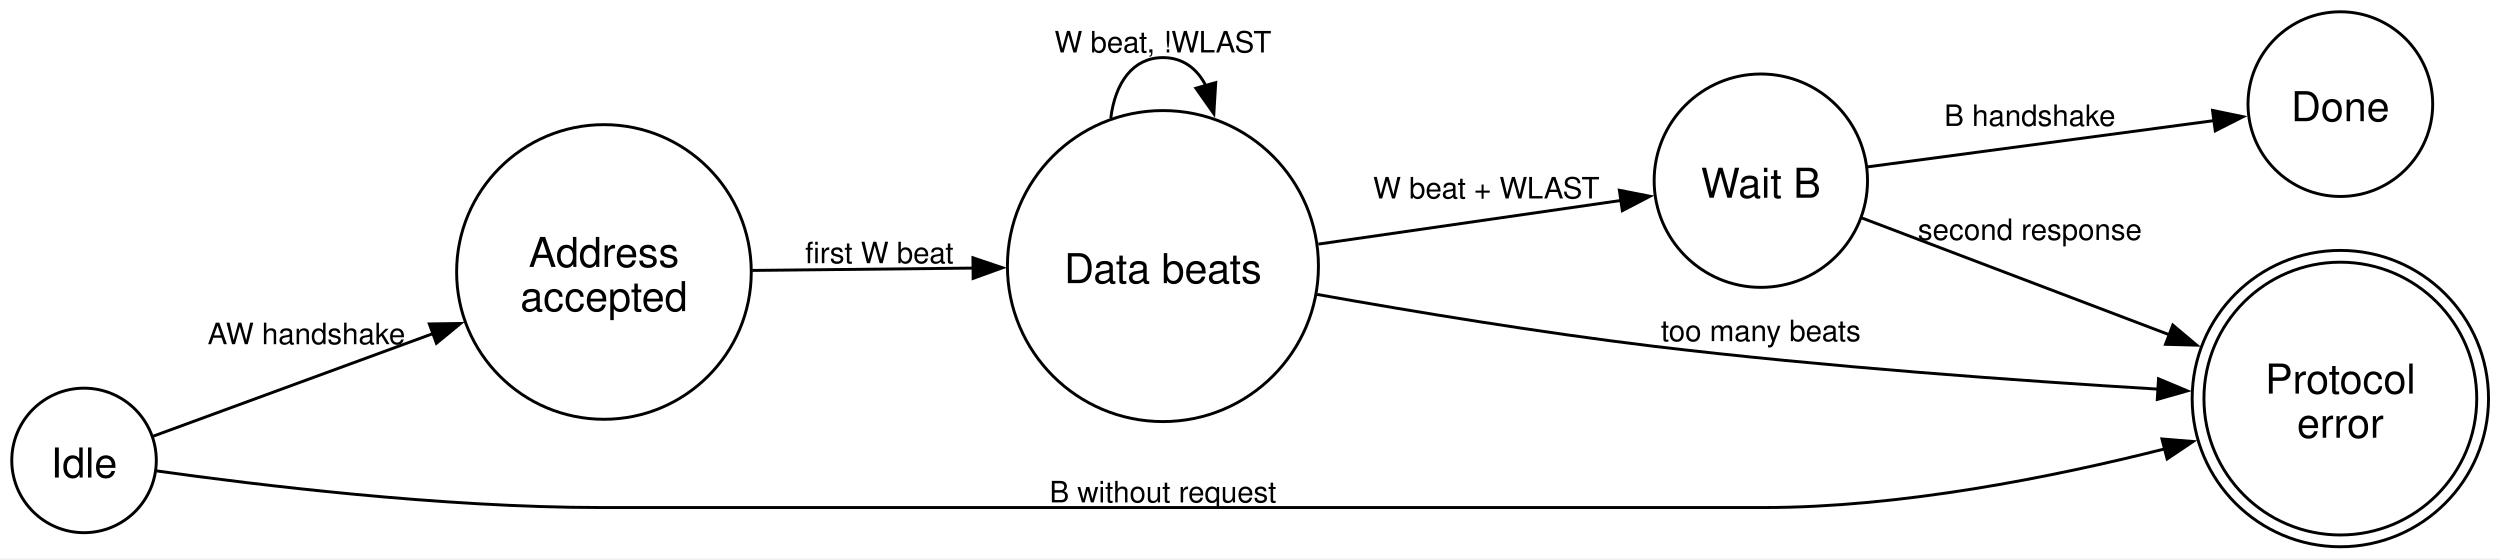
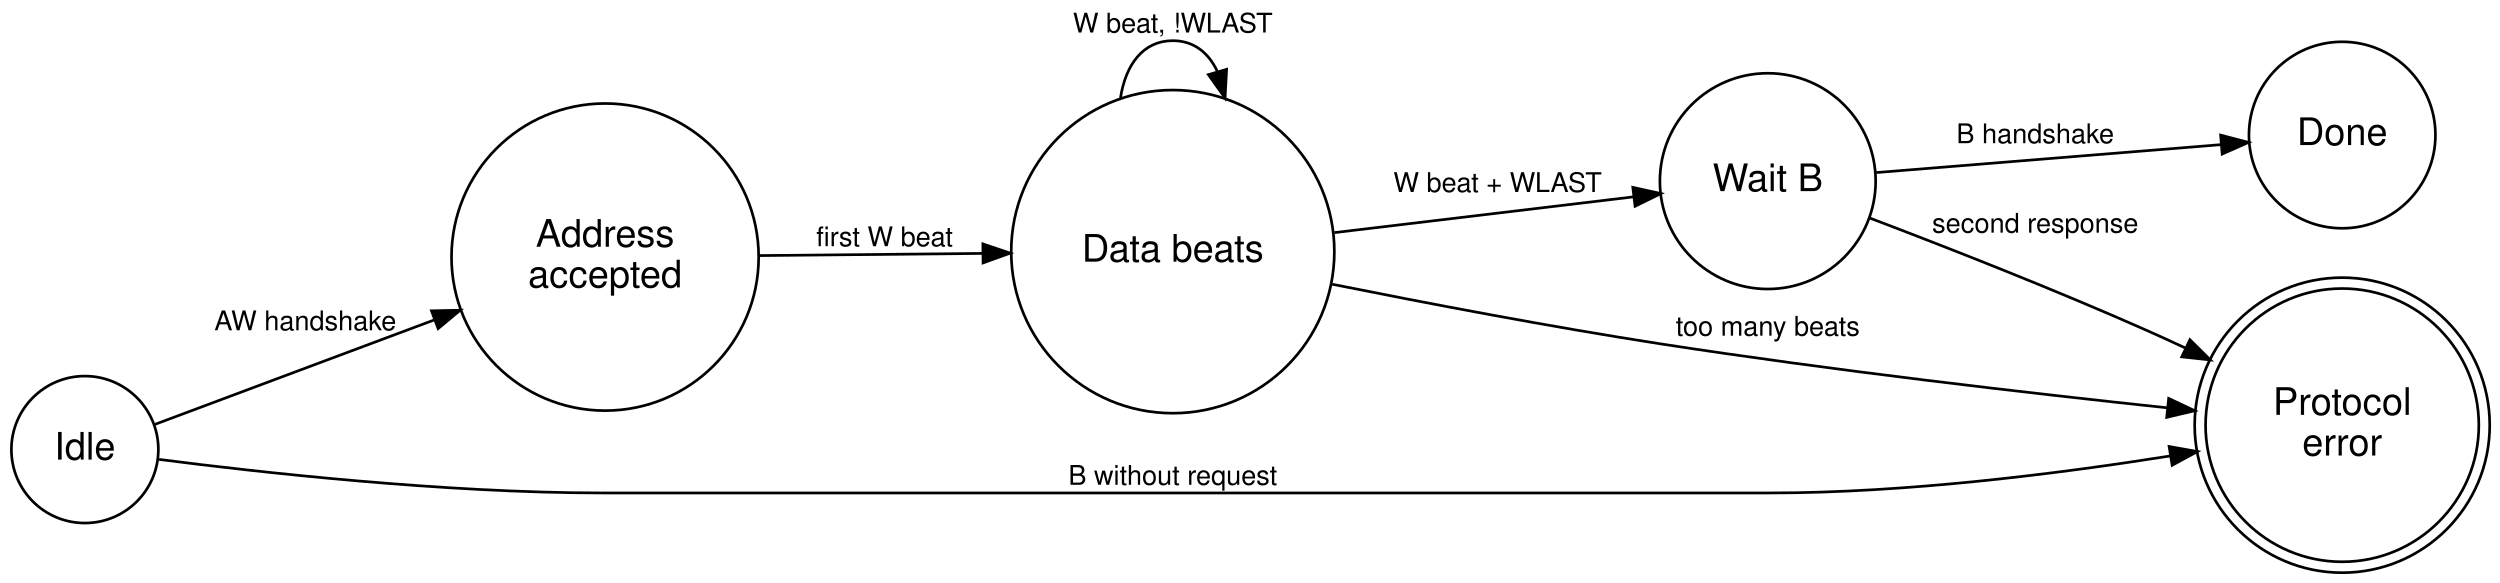
- <svg xmlns="http://www.w3.org/2000/svg" width="849pt" height="190pt" viewBox="0.00 0.00 849.00 190.00">
-   <g id="graph0" class="graph" transform="scale(1 1) rotate(0) translate(4 185.68)">
-     <polygon fill="white" stroke="none" points="-4,4 -4,-185.68 845.09,-185.68 845.09,4 -4,4" />
+ <svg xmlns="http://www.w3.org/2000/svg" width="922pt" height="215pt" viewBox="0.00 0.00 922.02 215.00">
+   <g id="graph0" class="graph" transform="scale(1 1) rotate(0) translate(4 211)">
+     <polygon fill="white" stroke="transparent" points="-4,4 -4,-211 918.02,-211 918.02,4 -4,4" />
    <g id="node1" class="node">
-       <ellipse fill="none" stroke="black" cx="24.54" cy="-29.32" rx="24.54" ry="24.54" />
-       <text xml:space="preserve" text-anchor="middle" x="24.54" y="-23.52" font-family="Helvetica,sans-Serif" font-size="14.00">Idle</text>
+       <ellipse fill="none" stroke="black" cx="27.3" cy="-45.2" rx="27.1" ry="27.1" />
+       <text text-anchor="middle" x="27.3" y="-41.5" font-family="Helvetica,sans-Serif" font-size="14.00">Idle</text>
    </g>
    <g id="node2" class="node">
-       <ellipse fill="none" stroke="black" cx="201.1" cy="-93.32" rx="50.03" ry="50.03" />
-       <text xml:space="preserve" text-anchor="middle" x="201.1" y="-95.02" font-family="Helvetica,sans-Serif" font-size="14.00">Address</text>
-       <text xml:space="preserve" text-anchor="middle" x="201.1" y="-80.02" font-family="Helvetica,sans-Serif" font-size="14.00">accepted</text>
+       <ellipse fill="none" stroke="black" cx="219.16" cy="-116.2" rx="56.64" ry="56.64" />
+       <text text-anchor="middle" x="219.16" y="-120" font-family="Helvetica,sans-Serif" font-size="14.00">Address</text>
+       <text text-anchor="middle" x="219.16" y="-105" font-family="Helvetica,sans-Serif" font-size="14.00">accepted</text>
    </g>
    <g id="edge1" class="edge">
-       <path fill="none" stroke="black" d="M48,-37.55C71.91,-46.32 110.68,-60.53 143.1,-72.42" />
-       <polygon fill="black" stroke="black" points="141.8,-75.67 152.4,-75.83 144.21,-69.1 141.8,-75.67" />
-       <text xml:space="preserve" text-anchor="middle" x="100.07" y="-68.8" font-family="Helvetica,sans-Serif" font-size="10.00">AW handshake</text>
+       <path fill="none" stroke="black" d="M53.12,-54.49C79.12,-64.21 120.98,-79.86 156.03,-92.97" />
+       <polygon fill="black" stroke="black" points="155.13,-96.37 165.72,-96.59 157.58,-89.81 155.13,-96.37" />
+       <text text-anchor="middle" x="108.6" y="-89.2" font-family="Helvetica,sans-Serif" font-size="10.00">AW handshake</text>
    </g>
    <g id="node6" class="node">
-       <ellipse fill="none" stroke="black" cx="790.78" cy="-50.32" rx="46.32" ry="46.32" />
-       <ellipse fill="none" stroke="black" cx="790.78" cy="-50.32" rx="50.32" ry="50.32" />
-       <text xml:space="preserve" text-anchor="middle" x="790.78" y="-52.02" font-family="Helvetica,sans-Serif" font-size="14.00">Protocol</text>
-       <text xml:space="preserve" text-anchor="middle" x="790.78" y="-37.02" font-family="Helvetica,sans-Serif" font-size="14.00">error</text>
+       <ellipse fill="none" stroke="black" cx="859.82" cy="-54.2" rx="50.39" ry="50.39" />
+       <ellipse fill="none" stroke="black" cx="859.82" cy="-54.2" rx="54.41" ry="54.41" />
+       <text text-anchor="middle" x="859.82" y="-58" font-family="Helvetica,sans-Serif" font-size="14.00">Protocol</text>
+       <text text-anchor="middle" x="859.82" y="-43" font-family="Helvetica,sans-Serif" font-size="14.00">error</text>
    </g>
    <g id="edge6" class="edge">
-       <path fill="none" stroke="black" d="M49.19,-25.76C82.69,-21.05 145.93,-13.32 200.1,-13.32 200.1,-13.32 200.1,-13.32 594.98,-13.32 641.35,-13.32 692.85,-23.56 731.25,-33.27" />
-       <polygon fill="black" stroke="black" points="730.2,-36.61 740.76,-35.74 731.96,-29.83 730.2,-36.61" />
-       <text xml:space="preserve" text-anchor="middle" x="390.93" y="-15.07" font-family="Helvetica,sans-Serif" font-size="10.00">B without request</text>
+       <path fill="none" stroke="black" d="M54.65,-41.57C91.26,-36.85 159.61,-29.2 218.16,-29.2 218.16,-29.2 218.16,-29.2 648.97,-29.2 698.79,-29.2 754.81,-36.24 796.43,-42.85" />
+       <polygon fill="black" stroke="black" points="795.99,-46.32 806.42,-44.47 797.11,-39.41 795.99,-46.32" />
+       <text text-anchor="middle" x="428.53" y="-32.2" font-family="Helvetica,sans-Serif" font-size="10.00">B without request</text>
    </g>
    <g id="node3" class="node">
-       <ellipse fill="none" stroke="black" cx="390.93" cy="-95.32" rx="52.81" ry="52.81" />
-       <text xml:space="preserve" text-anchor="middle" x="390.93" y="-89.52" font-family="Helvetica,sans-Serif" font-size="14.00">Data beats</text>
+       <ellipse fill="none" stroke="black" cx="428.53" cy="-118.2" rx="59.59" ry="59.59" />
+       <text text-anchor="middle" x="428.53" y="-114.5" font-family="Helvetica,sans-Serif" font-size="14.00">Data beats</text>
    </g>
    <g id="edge2" class="edge">
-       <path fill="none" stroke="black" d="M251.45,-93.84C274.44,-94.09 302.07,-94.38 326.58,-94.64" />
-       <polygon fill="black" stroke="black" points="326.41,-98.14 336.44,-94.75 326.48,-91.14 326.41,-98.14" />
-       <text xml:space="preserve" text-anchor="middle" x="294.63" y="-96.3" font-family="Helvetica,sans-Serif" font-size="10.00">first W beat</text>
+       <path fill="none" stroke="black" d="M275.73,-116.74C301.16,-116.99 331.54,-117.28 358.42,-117.54" />
+       <polygon fill="black" stroke="black" points="358.5,-121.04 368.54,-117.64 358.57,-114.04 358.5,-121.04" />
+       <text text-anchor="middle" x="322.23" y="-120.2" font-family="Helvetica,sans-Serif" font-size="10.00">first W beat</text>
    </g>
    <g id="edge3" class="edge">
-       <path fill="none" stroke="black" d="M373.23,-145.59C374.69,-157.41 380.59,-166.12 390.93,-166.12 397.72,-166.12 402.6,-162.37 405.56,-156.45" />
-       <polygon fill="black" stroke="black" points="408.86,-157.63 408.22,-147.05 402.13,-155.72 408.86,-157.63" />
-       <text xml:space="preserve" text-anchor="middle" x="390.93" y="-167.87" font-family="Helvetica,sans-Serif" font-size="10.00">W beat, !WLAST</text>
+       <path fill="none" stroke="black" d="M409.24,-174.85C411.12,-187.11 417.55,-196 428.53,-196 436.24,-196 441.71,-191.6 444.93,-184.73" />
+       <polygon fill="black" stroke="black" points="448.38,-185.43 447.81,-174.85 441.66,-183.47 448.38,-185.43" />
+       <text text-anchor="middle" x="428.53" y="-199" font-family="Helvetica,sans-Serif" font-size="10.00">W beat, !WLAST</text>
    </g>
    <g id="node4" class="node">
-       <ellipse fill="none" stroke="black" cx="593.98" cy="-124.32" rx="36.23" ry="36.23" />
-       <text xml:space="preserve" text-anchor="middle" x="593.98" y="-118.52" font-family="Helvetica,sans-Serif" font-size="14.00">Wait B</text>
+       <ellipse fill="none" stroke="black" cx="647.97" cy="-144.2" rx="39.79" ry="39.79" />
+       <text text-anchor="middle" x="647.97" y="-140.5" font-family="Helvetica,sans-Serif" font-size="14.00">Wait B</text>
    </g>
    <g id="edge4" class="edge">
-       <path fill="none" stroke="black" d="M443.71,-102.78C475.48,-107.37 515.83,-113.19 546.56,-117.62" />
-       <polygon fill="black" stroke="black" points="545.94,-121.07 556.34,-119.03 546.94,-114.14 545.94,-121.07" />
-       <text xml:space="preserve" text-anchor="middle" x="500.74" y="-118.29" font-family="Helvetica,sans-Serif" font-size="10.00">W beat + WLAST</text>
+       <path fill="none" stroke="black" d="M488.08,-125.21C522.59,-129.33 565.73,-134.49 598.34,-138.39" />
+       <polygon fill="black" stroke="black" points="598.2,-141.9 608.54,-139.61 599.03,-134.95 598.2,-141.9" />
+       <text text-anchor="middle" x="548.32" y="-140.2" font-family="Helvetica,sans-Serif" font-size="10.00">W beat + WLAST</text>
    </g>
    <g id="edge7" class="edge">
-       <path fill="none" stroke="black" d="M443.3,-85.69C475.97,-79.87 519.22,-72.7 557.74,-68.07 615.61,-61.11 681.95,-56.36 728.83,-53.53" />
-       <polygon fill="black" stroke="black" points="729.03,-57.03 738.81,-52.94 728.62,-50.04 729.03,-57.03" />
-       <text xml:space="preserve" text-anchor="middle" x="593.98" y="-69.82" font-family="Helvetica,sans-Serif" font-size="10.00">too many beats</text>
+       <path fill="none" stroke="black" d="M487.33,-106.17C522.26,-99.16 567.73,-90.49 608.32,-84.2 671.7,-74.4 744.52,-65.99 795.25,-60.6" />
+       <polygon fill="black" stroke="black" points="795.83,-64.06 805.41,-59.53 795.1,-57.09 795.83,-64.06" />
+       <text text-anchor="middle" x="647.97" y="-87.2" font-family="Helvetica,sans-Serif" font-size="10.00">too many beats</text>
    </g>
    <g id="node5" class="node">
-       <ellipse fill="none" stroke="black" cx="790.78" cy="-150.32" rx="31.36" ry="31.36" />
-       <text xml:space="preserve" text-anchor="middle" x="790.78" y="-144.52" font-family="Helvetica,sans-Serif" font-size="14.00">Done</text>
+       <ellipse fill="none" stroke="black" cx="859.82" cy="-161.2" rx="34.39" ry="34.39" />
+       <text text-anchor="middle" x="859.82" y="-157.5" font-family="Helvetica,sans-Serif" font-size="14.00">Done</text>
    </g>
    <g id="edge5" class="edge">
-       <path fill="none" stroke="black" d="M630.25,-129.02C663.35,-133.44 712.87,-140.05 747.95,-144.73" />
-       <polygon fill="black" stroke="black" points="747.37,-148.19 757.74,-146.04 748.3,-141.25 747.37,-148.19" />
-       <text xml:space="preserve" text-anchor="middle" x="685.34" y="-142.91" font-family="Helvetica,sans-Serif" font-size="10.00">B handshake</text>
+       <path fill="none" stroke="black" d="M687.95,-147.36C724.03,-150.29 777.6,-154.62 815.11,-157.66" />
+       <polygon fill="black" stroke="black" points="814.99,-161.17 825.24,-158.48 815.56,-154.19 814.99,-161.17" />
+       <text text-anchor="middle" x="746.61" y="-158.2" font-family="Helvetica,sans-Serif" font-size="10.00">B handshake</text>
    </g>
    <g id="edge8" class="edge">
-       <path fill="none" stroke="black" d="M628.02,-111.76C656.62,-100.9 698.62,-84.94 732.66,-72.01" />
-       <polygon fill="black" stroke="black" points="733.88,-75.29 741.99,-68.47 731.4,-68.75 733.88,-75.29" />
-       <text xml:space="preserve" text-anchor="middle" x="685.34" y="-104.2" font-family="Helvetica,sans-Serif" font-size="10.00">second response</text>
+       <path fill="none" stroke="black" d="M685.49,-130.62C713.64,-119.94 753.41,-104.37 787.61,-89.2 792.3,-87.13 797.12,-84.92 801.94,-82.66" />
+       <polygon fill="black" stroke="black" points="803.66,-85.72 811.19,-78.26 800.65,-79.39 803.66,-85.72" />
+       <text text-anchor="middle" x="746.61" y="-125.2" font-family="Helvetica,sans-Serif" font-size="10.00">second response</text>
    </g>
  </g>
</svg>
